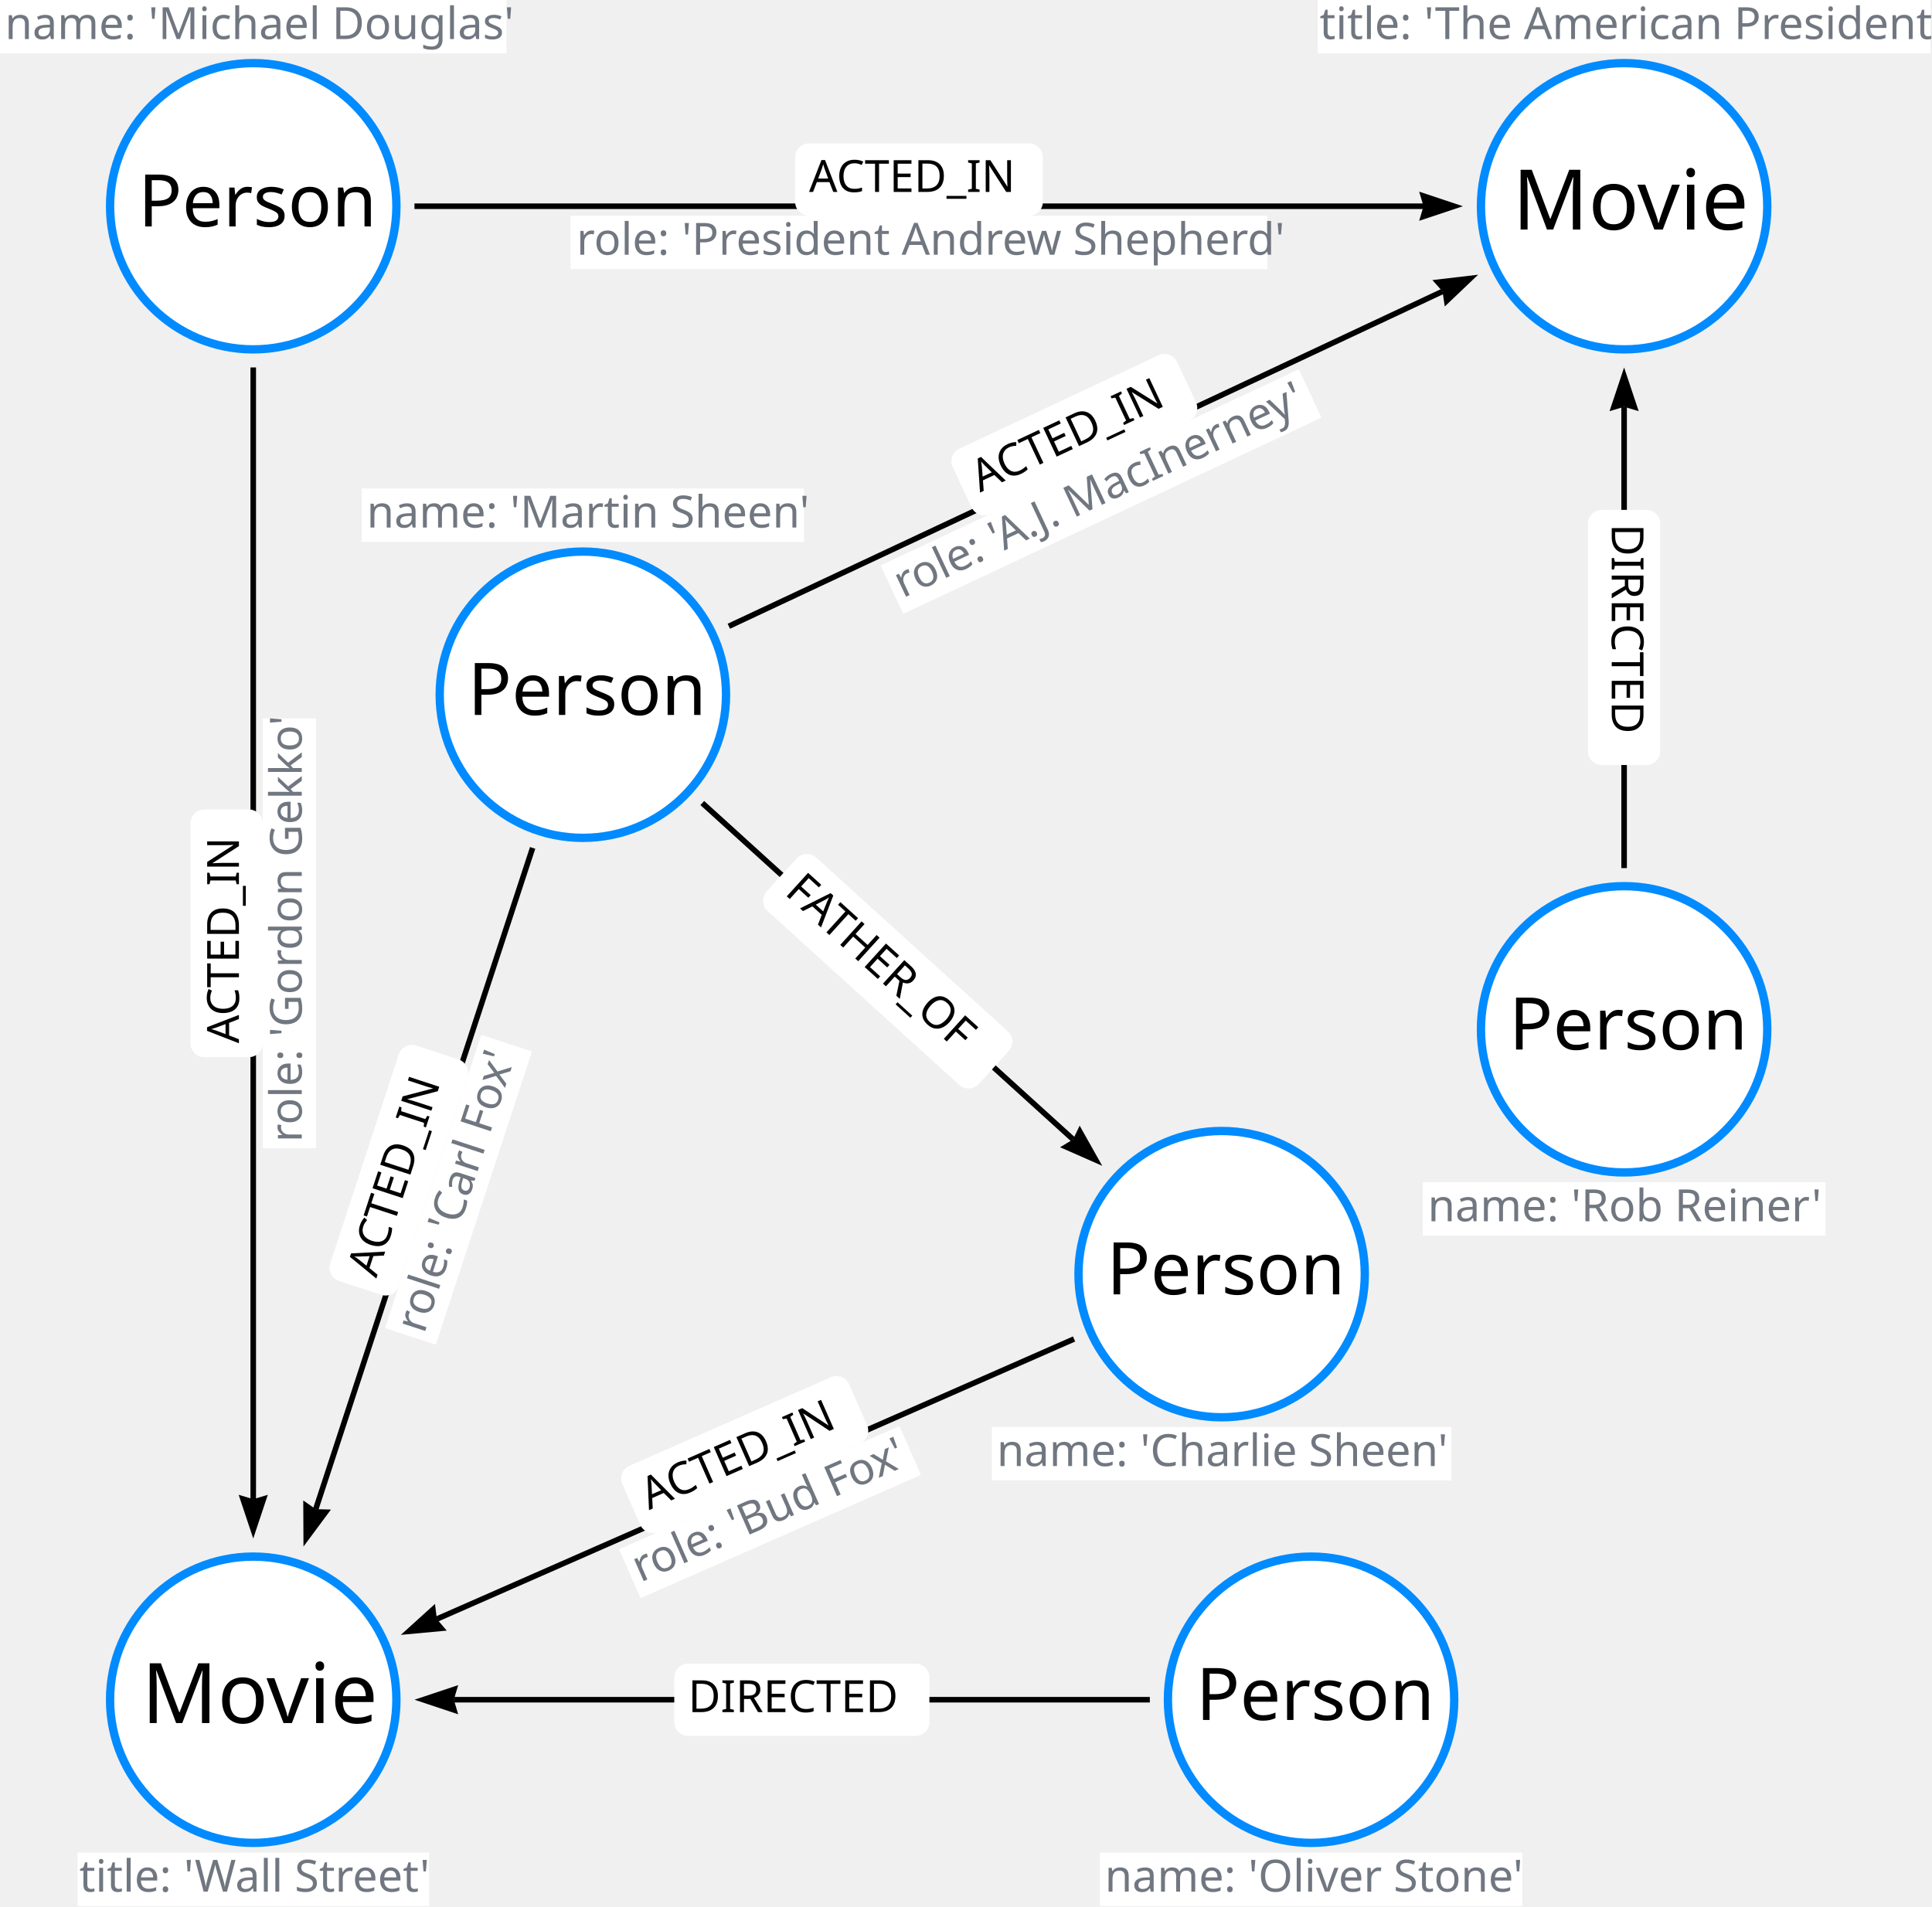
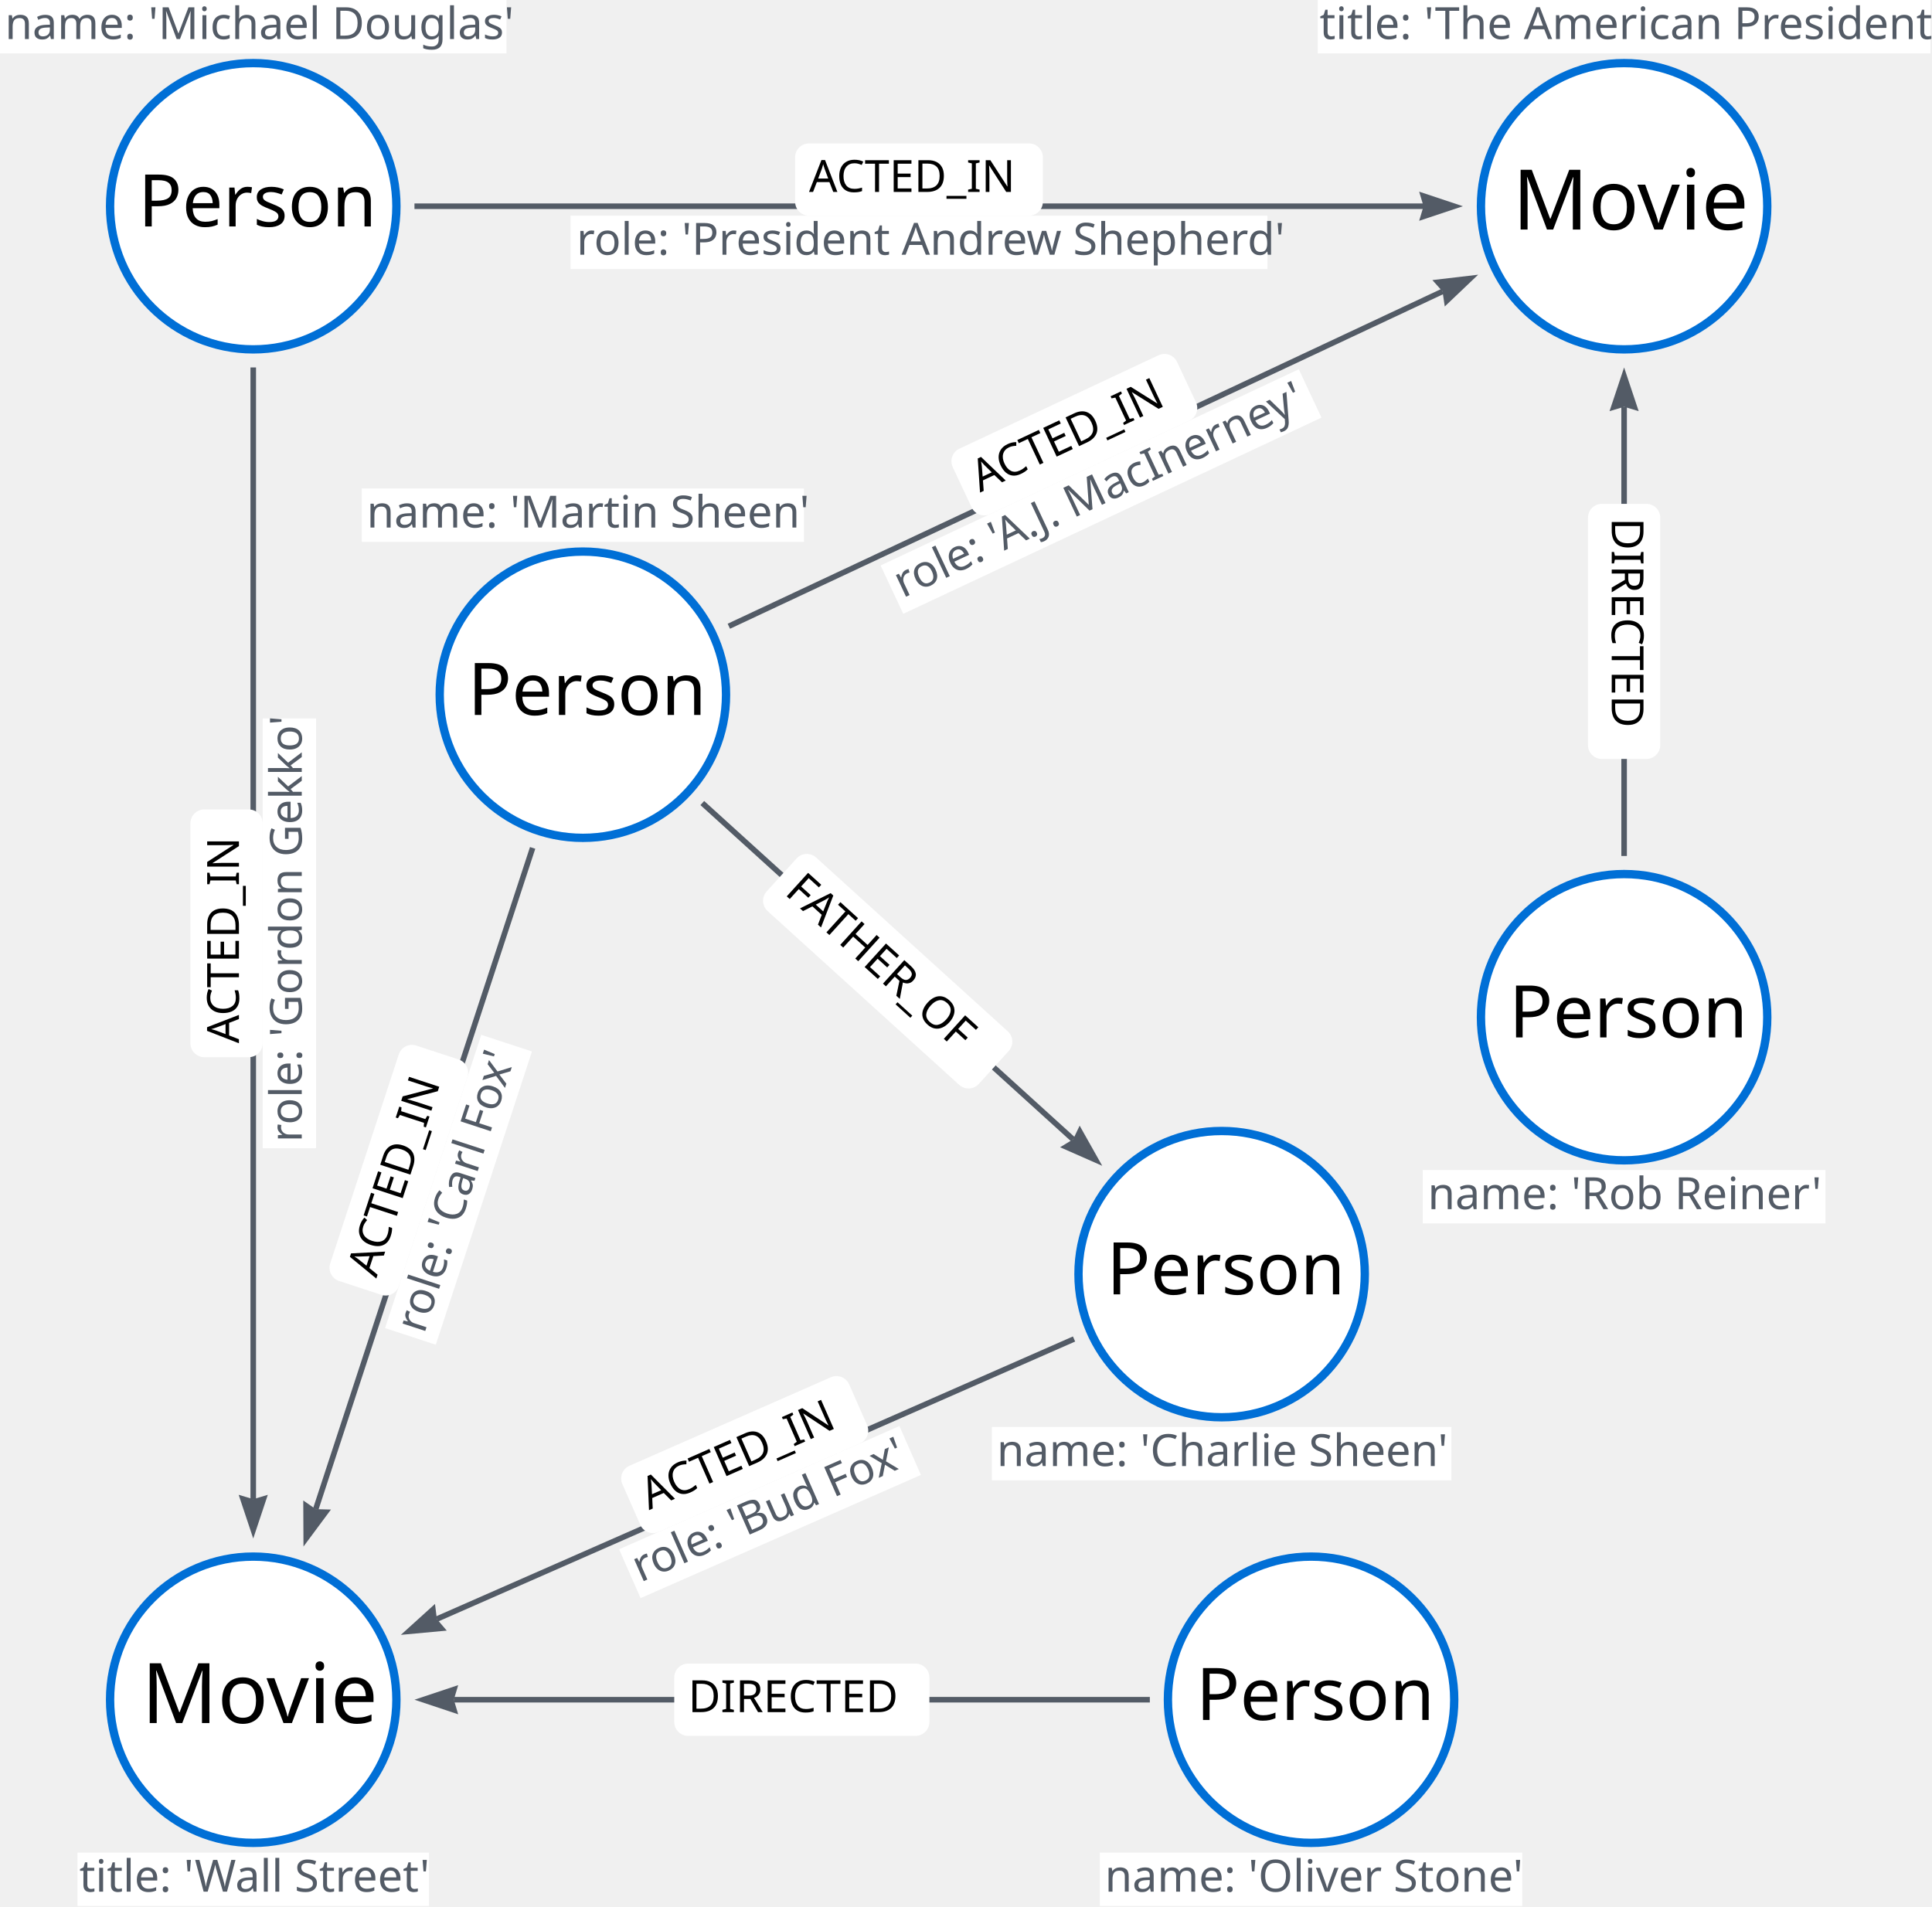
<svg xmlns="http://www.w3.org/2000/svg" width="695" height="686" viewBox="0 0 695 686">
  <defs>
    <style type="text/css" />
  </defs>
  <g transform="translate(16.09766 24.2) scale(1)">
    <g class="relationship">
-       <g transform="translate(455.5344 587.3316) rotate(180)" stroke-width="2" stroke="#000000">
+       <g transform="translate(455.5344 587.3316) rotate(180)" stroke-width="2" stroke="#535B66">
        <path d="M 58 0 L 308.379 0" />
-         <polygon points="-14.155,0 -15.728,5.243 0,0 -15.728,-5.243" fill="#000000" transform="translate(322.5344 0) rotate(0)" stroke="none" />
+         <polygon points="-14.155,0 -15.728,5.243 0,0 -15.728,-5.243" fill="#535B66" transform="translate(322.5344 0) rotate(0)" stroke="none" />
      </g>
      <g transform="translate(272.3447 587.3316) rotate(360) translate(0 -13)">
        <g transform="translate(0 0)">
          <g transform="translate(-45.89062 0)" fill="#ffffff" stroke="#000000" stroke-width="0">
            <rect x="0" y="0" width="91.781" height="26" rx="5" ry="5" stroke="none" />
            <text xml:space="preserve" x="5" y="17.457" stroke="none" text-anchor="left" font-family="sans-serif" font-size="16" font-weight="normal" fill="#000000">DIRECTED</text>
          </g>
        </g>
      </g>
    </g>
    <g class="relationship">
-       <g transform="translate(75 50) rotate(90)" stroke-width="2" stroke="#000000">
+       <g transform="translate(75 50) rotate(90)" stroke-width="2" stroke="#535B66">
        <path d="M 58 0 L 465.176 0" />
-         <polygon points="-14.155,0 -15.728,5.243 0,0 -15.728,-5.243" fill="#000000" transform="translate(479.3316 0) rotate(0)" stroke="none" />
+         <polygon points="-14.155,0 -15.728,5.243 0,0 -15.728,-5.243" fill="#535B66" transform="translate(479.3316 0) rotate(0)" stroke="none" />
      </g>
      <g transform="translate(75 311.5882) rotate(270) translate(0 -22.6)">
        <g transform="translate(0 0)">
          <g transform="translate(-44.5625 0)" fill="#ffffff" stroke="#000000" stroke-width="0">
            <rect x="0" y="0" width="89.125" height="26" rx="5" ry="5" stroke="none" />
            <text xml:space="preserve" x="5" y="17.457" stroke="none" text-anchor="left" font-family="sans-serif" font-size="16" font-weight="normal" fill="#000000">ACTED_IN</text>
          </g>
        </g>
        <g transform="translate(0 26)">
          <g transform="translate(-77.3125 0)" fill="white">
            <rect x="0" y="0" width="154.625" height="19.2" rx="0" ry="0" stroke="none" />
-             <g font-family="sans-serif" font-size="16" font-weight="normal" fill="#717780" text-anchor="end">
+             <g font-family="sans-serif" font-size="16" font-weight="normal" fill="#535B66" text-anchor="end">
              <text xml:space="preserve" x="35.57" y="14.057" stroke="none">role:</text>
              <text xml:space="preserve" x="40.016" y="14.057" stroke="none" text-anchor="start">'Gordon Gekko'</text>
            </g>
          </g>
        </g>
      </g>
    </g>
    <g class="relationship">
-       <g transform="translate(193.581 225.7448) rotate(108.1567)" stroke-width="2" stroke="#000000">
+       <g transform="translate(193.581 225.7448) rotate(108.1567)" stroke-width="2" stroke="#535B66">
        <path d="M 58 0 L 308.379 0" />
-         <polygon points="-14.155,0 -15.728,5.243 0,0 -15.728,-5.243" fill="#000000" transform="translate(322.5344 0) rotate(0)" stroke="none" />
+         <polygon points="-14.155,0 -15.728,5.243 0,0 -15.728,-5.243" fill="#535B66" transform="translate(322.5344 0) rotate(0)" stroke="none" />
      </g>
      <g transform="translate(136.496 399.813) rotate(288.1567) translate(0 -22.6)">
        <g transform="translate(0 0)">
          <g transform="translate(-44.5625 0)" fill="#ffffff" stroke="#000000" stroke-width="0">
            <rect x="0" y="0" width="89.125" height="26" rx="5" ry="5" stroke="none" />
            <text xml:space="preserve" x="5" y="17.457" stroke="none" text-anchor="left" font-family="sans-serif" font-size="16" font-weight="normal" fill="#000000">ACTED_IN</text>
          </g>
        </g>
        <g transform="translate(0 26)">
          <g transform="translate(-55.51172 0)" fill="white">
            <rect x="0" y="0" width="111.023" height="19.2" rx="0" ry="0" stroke="none" />
-             <g font-family="sans-serif" font-size="16" font-weight="normal" fill="#717780" text-anchor="end">
+             <g font-family="sans-serif" font-size="16" font-weight="normal" fill="#535B66" text-anchor="end">
              <text xml:space="preserve" x="35.57" y="14.057" stroke="none">role:</text>
              <text xml:space="preserve" x="40.016" y="14.057" stroke="none" text-anchor="start">'Carl Fox'</text>
            </g>
          </g>
        </g>
      </g>
    </g>
    <g class="relationship">
-       <g transform="translate(75 50) rotate(0)" stroke-width="2" stroke="#000000">
+       <g transform="translate(75 50) rotate(0)" stroke-width="2" stroke="#535B66">
        <path d="M 58 0 L 420.99 0" />
-         <polygon points="-14.155,0 -15.728,5.243 0,0 -15.728,-5.243" fill="#000000" transform="translate(435.1454 0) rotate(0)" stroke="none" />
+         <polygon points="-14.155,0 -15.728,5.243 0,0 -15.728,-5.243" fill="#535B66" transform="translate(435.1454 0) rotate(0)" stroke="none" />
      </g>
      <g transform="translate(314.4951 50) rotate(0) translate(0 -22.6)">
        <g transform="translate(0 0)">
          <g transform="translate(-44.5625 0)" fill="#ffffff" stroke="#000000" stroke-width="0">
            <rect x="0" y="0" width="89.125" height="26" rx="5" ry="5" stroke="none" />
            <text xml:space="preserve" x="5" y="17.457" stroke="none" text-anchor="left" font-family="sans-serif" font-size="16" font-weight="normal" fill="#000000">ACTED_IN</text>
          </g>
        </g>
        <g transform="translate(0 26)">
          <g transform="translate(-125.3477 0)" fill="white">
            <rect x="0" y="0" width="250.695" height="19.2" rx="0" ry="0" stroke="none" />
-             <g font-family="sans-serif" font-size="16" font-weight="normal" fill="#717780" text-anchor="end">
+             <g font-family="sans-serif" font-size="16" font-weight="normal" fill="#535B66" text-anchor="end">
              <text xml:space="preserve" x="35.57" y="14.057" stroke="none">role:</text>
              <text xml:space="preserve" x="40.016" y="14.057" stroke="none" text-anchor="start">'President Andrew Shepherd'</text>
            </g>
          </g>
        </g>
      </g>
    </g>
    <g class="relationship">
-       <g transform="translate(193.581 225.7448) rotate(-25.13587)" stroke-width="2" stroke="#000000">
+       <g transform="translate(193.581 225.7448) rotate(-25.13587)" stroke-width="2" stroke="#535B66">
        <path d="M 58 0 L 341.59 0" />
-         <polygon points="-14.155,0 -15.728,5.243 0,0 -15.728,-5.243" fill="#000000" transform="translate(355.7448 0) rotate(0)" stroke="none" />
+         <polygon points="-14.155,0 -15.728,5.243 0,0 -15.728,-5.243" fill="#535B66" transform="translate(355.7448 0) rotate(0)" stroke="none" />
      </g>
      <g transform="translate(374.4558 140.8787) rotate(-25.13587) translate(0 -22.6)">
        <g transform="translate(0 0)">
          <g transform="translate(-44.5625 0)" fill="#ffffff" stroke="#000000" stroke-width="0">
            <rect x="0" y="0" width="89.125" height="26" rx="5" ry="5" stroke="none" />
            <text xml:space="preserve" x="5" y="17.457" stroke="none" text-anchor="left" font-family="sans-serif" font-size="16" font-weight="normal" fill="#000000">ACTED_IN</text>
          </g>
        </g>
        <g transform="translate(0 26)">
          <g transform="translate(-83.08594 0)" fill="white">
            <rect x="0" y="0" width="166.172" height="19.2" rx="0" ry="0" stroke="none" />
-             <g font-family="sans-serif" font-size="16" font-weight="normal" fill="#717780" text-anchor="end">
+             <g font-family="sans-serif" font-size="16" font-weight="normal" fill="#535B66" text-anchor="end">
              <text xml:space="preserve" x="35.57" y="14.057" stroke="none">role:</text>
              <text xml:space="preserve" x="40.016" y="14.057" stroke="none" text-anchor="start">'A.J. MacInerney'</text>
            </g>
          </g>
        </g>
      </g>
    </g>
    <g class="relationship">
-       <g transform="translate(423.3672 434.2085) rotate(156.2723)" stroke-width="2" stroke="#000000">
+       <g transform="translate(423.3672 434.2085) rotate(156.2723)" stroke-width="2" stroke="#535B66">
        <path d="M 58 0 L 308.379 0" />
-         <polygon points="-14.155,0 -15.728,5.243 0,0 -15.728,-5.243" fill="#000000" transform="translate(322.5344 0) rotate(0)" stroke="none" />
+         <polygon points="-14.155,0 -15.728,5.243 0,0 -15.728,-5.243" fill="#535B66" transform="translate(322.5344 0) rotate(0)" stroke="none" />
      </g>
      <g transform="translate(255.6629 507.9221) rotate(336.2723) translate(0 -22.6)">
        <g transform="translate(0 0)">
          <g transform="translate(-44.5625 0)" fill="#ffffff" stroke="#000000" stroke-width="0">
            <rect x="0" y="0" width="89.125" height="26" rx="5" ry="5" stroke="none" />
            <text xml:space="preserve" x="5" y="17.457" stroke="none" text-anchor="left" font-family="sans-serif" font-size="16" font-weight="normal" fill="#000000">ACTED_IN</text>
          </g>
        </g>
        <g transform="translate(0 26)">
          <g transform="translate(-55.07812 0)" fill="white">
            <rect x="0" y="0" width="110.156" height="19.2" rx="0" ry="0" stroke="none" />
-             <g font-family="sans-serif" font-size="16" font-weight="normal" fill="#717780" text-anchor="end">
+             <g font-family="sans-serif" font-size="16" font-weight="normal" fill="#535B66" text-anchor="end">
              <text xml:space="preserve" x="35.57" y="14.057" stroke="none">role:</text>
              <text xml:space="preserve" x="40.016" y="14.057" stroke="none" text-anchor="start">'Bud Fox'</text>
            </g>
          </g>
        </g>
      </g>
    </g>
    <g class="relationship">
-       <g transform="translate(568.1454 346.1248) rotate(-90)" stroke-width="2" stroke="#000000">
-         <path d="M 58 0 L 223.97 0" />
-         <polygon points="-14.155,0 -15.728,5.243 0,0 -15.728,-5.243" fill="#000000" transform="translate(238.1248 0) rotate(0)" stroke="none" />
-       </g>
-       <g transform="translate(568.1454 205.14) rotate(90) translate(0 -13)">
+       <g transform="translate(568.1454 341.771) rotate(-90)" stroke-width="2" stroke="#535B66">
+         <path d="M 58 0 L 219.616 0" />
+         <polygon points="-14.155,0 -15.728,5.243 0,0 -15.728,-5.243" fill="#535B66" transform="translate(233.771 0) rotate(0)" stroke="none" />
+       </g>
+       <g transform="translate(568.1454 202.9631) rotate(90) translate(0 -13)">
        <g transform="translate(0 0)">
          <g transform="translate(-45.89062 0)" fill="#ffffff" stroke="#000000" stroke-width="0">
            <rect x="0" y="0" width="91.781" height="26" rx="5" ry="5" stroke="none" />
            <text xml:space="preserve" x="5" y="17.457" stroke="none" text-anchor="left" font-family="sans-serif" font-size="16" font-weight="normal" fill="#000000">DIRECTED</text>
          </g>
        </g>
      </g>
    </g>
    <g class="relationship">
-       <g transform="translate(193.581 225.7448) rotate(42.21453)" stroke-width="2" stroke="#000000">
+       <g transform="translate(193.581 225.7448) rotate(42.21453)" stroke-width="2" stroke="#535B66">
        <path d="M 58 0 L 238.101 0" />
-         <polygon points="-14.155,0 -15.728,5.243 0,0 -15.728,-5.243" fill="#000000" transform="translate(252.256 0) rotate(0)" stroke="none" />
+         <polygon points="-14.155,0 -15.728,5.243 0,0 -15.728,-5.243" fill="#535B66" transform="translate(252.256 0) rotate(0)" stroke="none" />
      </g>
      <g transform="translate(303.2322 325.2212) rotate(42.21453) translate(0 -13)">
        <g transform="translate(0 0)">
          <g transform="translate(-51.53125 0)" fill="#ffffff" stroke="#000000" stroke-width="0">
            <rect x="0" y="0" width="103.062" height="26" rx="5" ry="5" stroke="none" />
            <text xml:space="preserve" x="5" y="17.457" stroke="none" text-anchor="left" font-family="sans-serif" font-size="16" font-weight="normal" fill="#000000">FATHER_OF</text>
          </g>
        </g>
      </g>
    </g>
    <g class="node">
-       <g fill="#ffffff" stroke="#018BFF" stroke-width="3">
+       <g fill="#ffffff" stroke="#006FD6" stroke-width="3">
        <circle cx="455.534" cy="587.332" r="51.5" />
      </g>
      <g transform="translate(455.5344 587.3316)">
        <g transform="scale(0.6532968) translate(0 -27)">
          <g transform="translate(0 0)">
            <g transform="translate(-63.36914 0)">
              <g fill="#000000" stroke="#000000" stroke-width="4" font-family="sans-serif" font-size="40" font-weight="normal">
                <text xml:space="preserve" x="0" y="38.143" stroke="none">Person</text>
              </g>
            </g>
          </g>
        </g>
        <g transform="translate(3.3677786976552213e-15 55)">
          <g transform="translate(0 0)">
            <g transform="translate(-75.97656 0)" fill="white">
              <rect x="0" y="0" width="151.953" height="19.2" rx="0" ry="0" stroke="none" />
-               <g font-family="sans-serif" font-size="16" font-weight="normal" fill="#717780" text-anchor="end">
+               <g font-family="sans-serif" font-size="16" font-weight="normal" fill="#535B66" text-anchor="end">
                <text xml:space="preserve" x="48.914" y="14.057" stroke="none">name:</text>
                <text xml:space="preserve" x="53.359" y="14.057" stroke="none" text-anchor="start">'Oliver Stone'</text>
              </g>
            </g>
          </g>
        </g>
      </g>
    </g>
    <g class="node">
-       <g fill="#ffffff" stroke="#018BFF" stroke-width="3">
+       <g fill="#ffffff" stroke="#006FD6" stroke-width="3">
        <circle cx="75" cy="587.332" r="51.5" />
      </g>
      <g transform="translate(75 587.3316)">
        <g transform="scale(0.7525988) translate(0 -27)">
          <g transform="translate(0 0)">
            <g transform="translate(-53.34961 0)">
              <g fill="#000000" stroke="#000000" stroke-width="4" font-family="sans-serif" font-size="40" font-weight="normal">
                <text xml:space="preserve" x="0" y="38.143" stroke="none">Movie</text>
              </g>
            </g>
          </g>
        </g>
        <g transform="translate(3.3677786976552213e-15 55)">
          <g transform="translate(0 0)">
            <g transform="translate(-63.22266 0)" fill="white">
              <rect x="0" y="0" width="126.445" height="19.2" rx="0" ry="0" stroke="none" />
-               <g font-family="sans-serif" font-size="16" font-weight="normal" fill="#717780" text-anchor="end">
+               <g font-family="sans-serif" font-size="16" font-weight="normal" fill="#535B66" text-anchor="end">
                <text xml:space="preserve" x="33.789" y="14.057" stroke="none">title:</text>
                <text xml:space="preserve" x="38.234" y="14.057" stroke="none" text-anchor="start">'Wall Street'</text>
              </g>
            </g>
          </g>
        </g>
      </g>
    </g>
    <g class="node">
-       <g fill="#ffffff" stroke="#018BFF" stroke-width="3">
+       <g fill="#ffffff" stroke="#006FD6" stroke-width="3">
        <circle cx="75" cy="50" r="51.5" />
      </g>
      <g transform="translate(75 50)">
        <g transform="scale(0.6532968) translate(0 -27)">
          <g transform="translate(0 0)">
            <g transform="translate(-63.36914 0)">
              <g fill="#000000" stroke="#000000" stroke-width="4" font-family="sans-serif" font-size="40" font-weight="normal">
                <text xml:space="preserve" x="0" y="38.143" stroke="none">Person</text>
              </g>
            </g>
          </g>
        </g>
        <g transform="translate(3.3677786976552213e-15 -74.2)">
          <g transform="translate(0 0)">
            <g transform="translate(-91.09766 0)" fill="white">
              <rect x="0" y="0" width="182.195" height="19.2" rx="0" ry="0" stroke="none" />
-               <g font-family="sans-serif" font-size="16" font-weight="normal" fill="#717780" text-anchor="end">
+               <g font-family="sans-serif" font-size="16" font-weight="normal" fill="#535B66" text-anchor="end">
                <text xml:space="preserve" x="48.914" y="14.057" stroke="none">name:</text>
                <text xml:space="preserve" x="53.359" y="14.057" stroke="none" text-anchor="start">'Michael Douglas'</text>
              </g>
            </g>
          </g>
        </g>
      </g>
    </g>
    <g class="node">
-       <g fill="#ffffff" stroke="#018BFF" stroke-width="3">
+       <g fill="#ffffff" stroke="#006FD6" stroke-width="3">
        <circle cx="193.581" cy="225.745" r="51.5" />
      </g>
      <g transform="translate(193.581 225.7448)">
        <g transform="scale(0.6532968) translate(0 -27)">
          <g transform="translate(0 0)">
            <g transform="translate(-63.36914 0)">
              <g fill="#000000" stroke="#000000" stroke-width="4" font-family="sans-serif" font-size="40" font-weight="normal">
                <text xml:space="preserve" x="0" y="38.143" stroke="none">Person</text>
              </g>
            </g>
          </g>
        </g>
        <g transform="translate(3.3677786976552213e-15 -74.2)">
          <g transform="translate(0 0)">
            <g transform="translate(-79.53906 0)" fill="white">
              <rect x="0" y="0" width="159.078" height="19.2" rx="0" ry="0" stroke="none" />
-               <g font-family="sans-serif" font-size="16" font-weight="normal" fill="#717780" text-anchor="end">
+               <g font-family="sans-serif" font-size="16" font-weight="normal" fill="#535B66" text-anchor="end">
                <text xml:space="preserve" x="48.914" y="14.057" stroke="none">name:</text>
                <text xml:space="preserve" x="53.359" y="14.057" stroke="none" text-anchor="start">'Martin Sheen'</text>
              </g>
            </g>
          </g>
        </g>
      </g>
    </g>
    <g class="node">
-       <g fill="#ffffff" stroke="#018BFF" stroke-width="3">
+       <g fill="#ffffff" stroke="#006FD6" stroke-width="3">
        <circle cx="568.145" cy="50" r="51.5" />
      </g>
      <g transform="translate(568.1454 50)">
        <g transform="scale(0.7525988) translate(0 -27)">
          <g transform="translate(0 0)">
            <g transform="translate(-53.34961 0)">
              <g fill="#000000" stroke="#000000" stroke-width="4" font-family="sans-serif" font-size="40" font-weight="normal">
                <text xml:space="preserve" x="0" y="38.143" stroke="none">Movie</text>
              </g>
            </g>
          </g>
        </g>
        <g transform="translate(3.3677786976552213e-15 -74.2)">
          <g transform="translate(0 0)">
            <g transform="translate(-110.2109 0)" fill="white">
              <rect x="0" y="0" width="220.422" height="19.2" rx="0" ry="0" stroke="none" />
-               <g font-family="sans-serif" font-size="16" font-weight="normal" fill="#717780" text-anchor="end">
+               <g font-family="sans-serif" font-size="16" font-weight="normal" fill="#535B66" text-anchor="end">
                <text xml:space="preserve" x="33.789" y="14.057" stroke="none">title:</text>
                <text xml:space="preserve" x="38.234" y="14.057" stroke="none" text-anchor="start">'The American President'</text>
              </g>
            </g>
          </g>
        </g>
      </g>
    </g>
    <g class="node">
-       <g fill="#ffffff" stroke="#018BFF" stroke-width="3">
+       <g fill="#ffffff" stroke="#006FD6" stroke-width="3">
        <circle cx="423.367" cy="434.208" r="51.5" />
      </g>
      <g transform="translate(423.3672 434.2085)">
        <g transform="scale(0.6532968) translate(0 -27)">
          <g transform="translate(0 0)">
            <g transform="translate(-63.36914 0)">
              <g fill="#000000" stroke="#000000" stroke-width="4" font-family="sans-serif" font-size="40" font-weight="normal">
                <text xml:space="preserve" x="0" y="38.143" stroke="none">Person</text>
              </g>
            </g>
          </g>
        </g>
        <g transform="translate(3.3677786976552213e-15 55)">
          <g transform="translate(0 0)">
            <g transform="translate(-82.65625 0)" fill="white">
              <rect x="0" y="0" width="165.312" height="19.2" rx="0" ry="0" stroke="none" />
-               <g font-family="sans-serif" font-size="16" font-weight="normal" fill="#717780" text-anchor="end">
+               <g font-family="sans-serif" font-size="16" font-weight="normal" fill="#535B66" text-anchor="end">
                <text xml:space="preserve" x="48.914" y="14.057" stroke="none">name:</text>
                <text xml:space="preserve" x="53.359" y="14.057" stroke="none" text-anchor="start">'Charlie Sheen'</text>
              </g>
            </g>
          </g>
        </g>
      </g>
    </g>
    <g class="node">
-       <g fill="#ffffff" stroke="#018BFF" stroke-width="3">
-         <circle cx="568.145" cy="346.125" r="51.5" />
-       </g>
-       <g transform="translate(568.1454 346.1248)">
+       <g fill="#ffffff" stroke="#006FD6" stroke-width="3">
+         <circle cx="568.145" cy="341.771" r="51.5" />
+       </g>
+       <g transform="translate(568.1454 341.771)">
        <g transform="scale(0.6532968) translate(0 -27)">
          <g transform="translate(0 0)">
            <g transform="translate(-63.36914 0)">
              <g fill="#000000" stroke="#000000" stroke-width="4" font-family="sans-serif" font-size="40" font-weight="normal">
                <text xml:space="preserve" x="0" y="38.143" stroke="none">Person</text>
              </g>
            </g>
          </g>
        </g>
        <g transform="translate(3.3677786976552213e-15 55)">
          <g transform="translate(0 0)">
            <g transform="translate(-72.42188 0)" fill="white">
              <rect x="0" y="0" width="144.844" height="19.2" rx="0" ry="0" stroke="none" />
-               <g font-family="sans-serif" font-size="16" font-weight="normal" fill="#717780" text-anchor="end">
+               <g font-family="sans-serif" font-size="16" font-weight="normal" fill="#535B66" text-anchor="end">
                <text xml:space="preserve" x="48.914" y="14.057" stroke="none">name:</text>
                <text xml:space="preserve" x="53.359" y="14.057" stroke="none" text-anchor="start">'Rob Reiner'</text>
              </g>
            </g>
          </g>
        </g>
      </g>
    </g>
  </g>
</svg>
